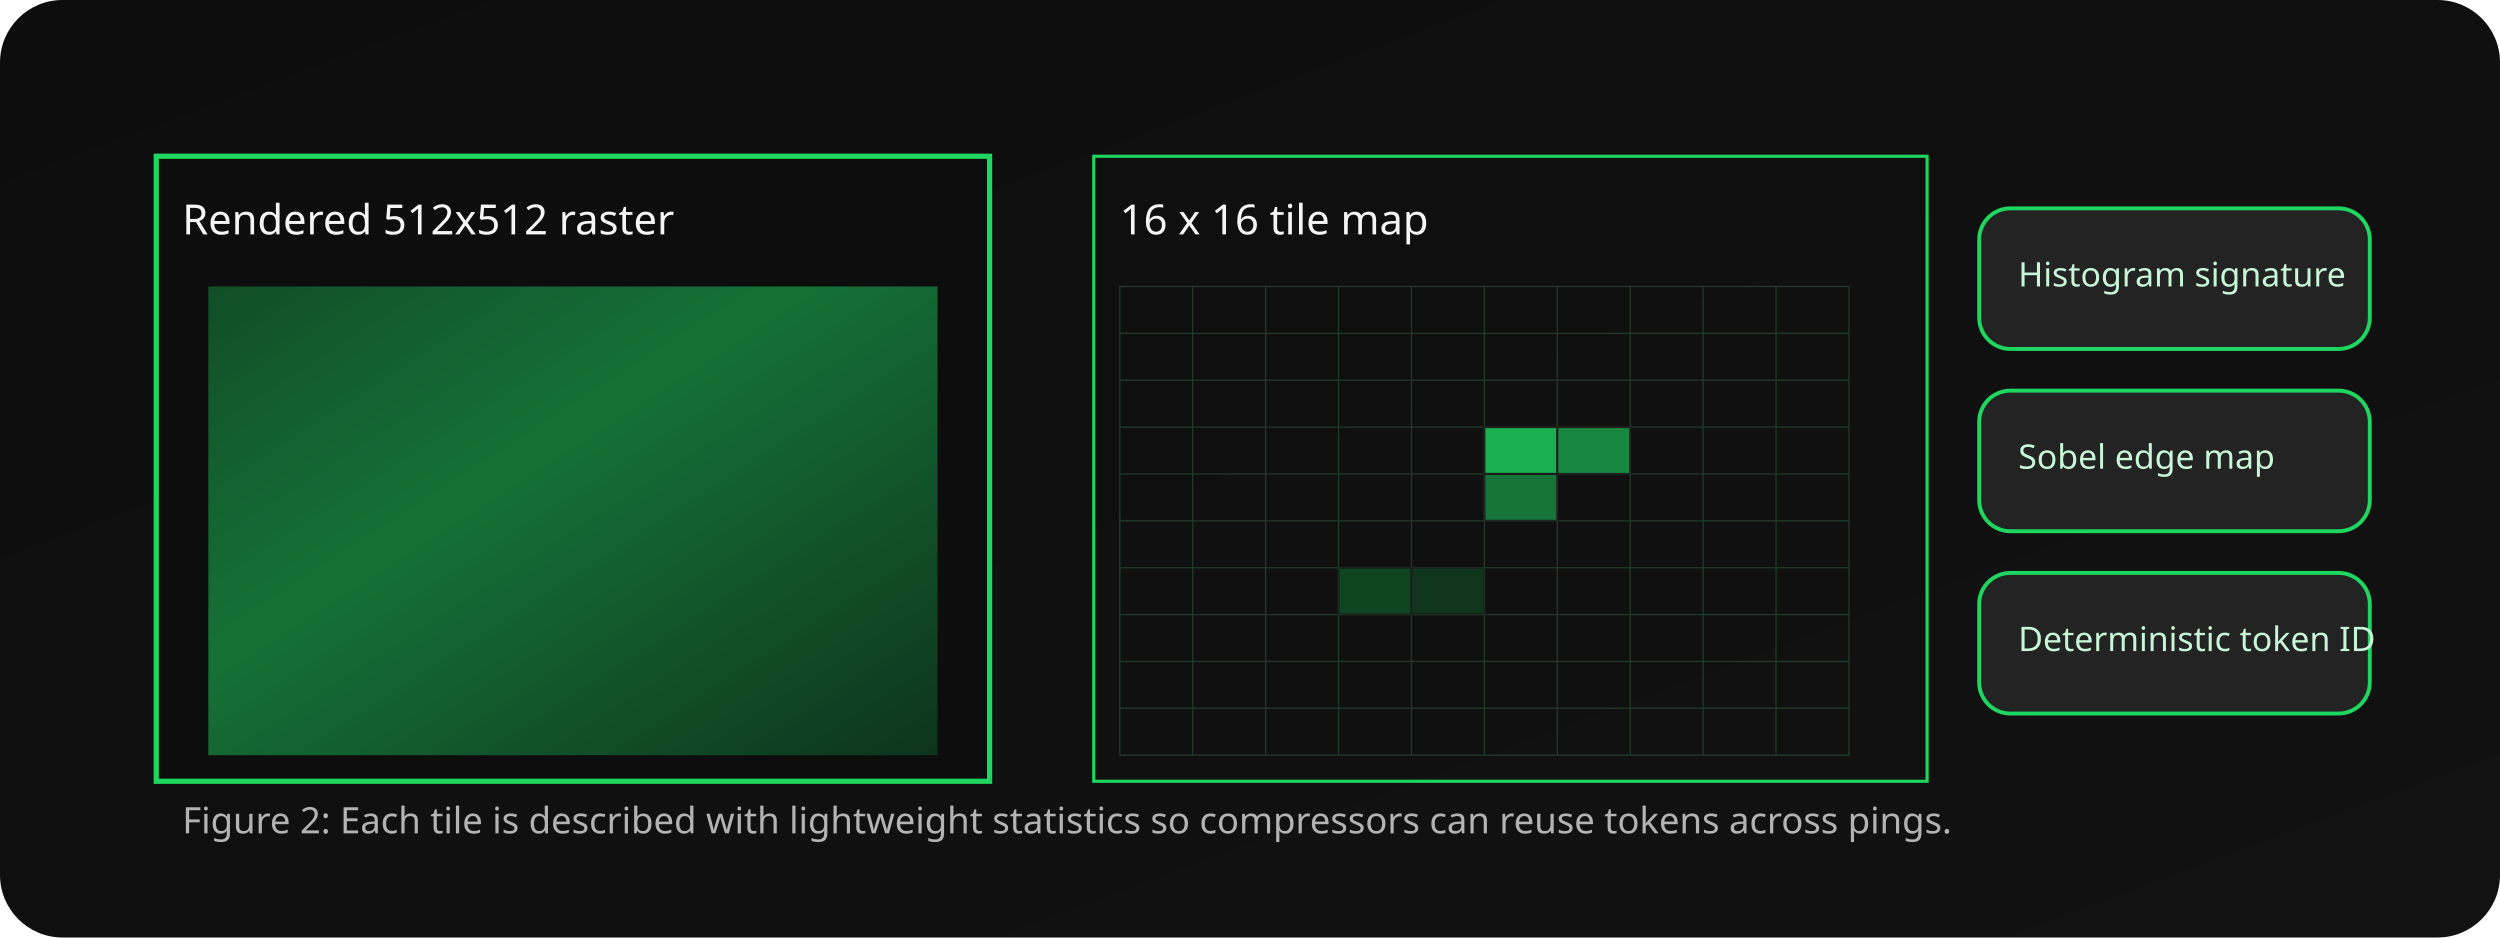
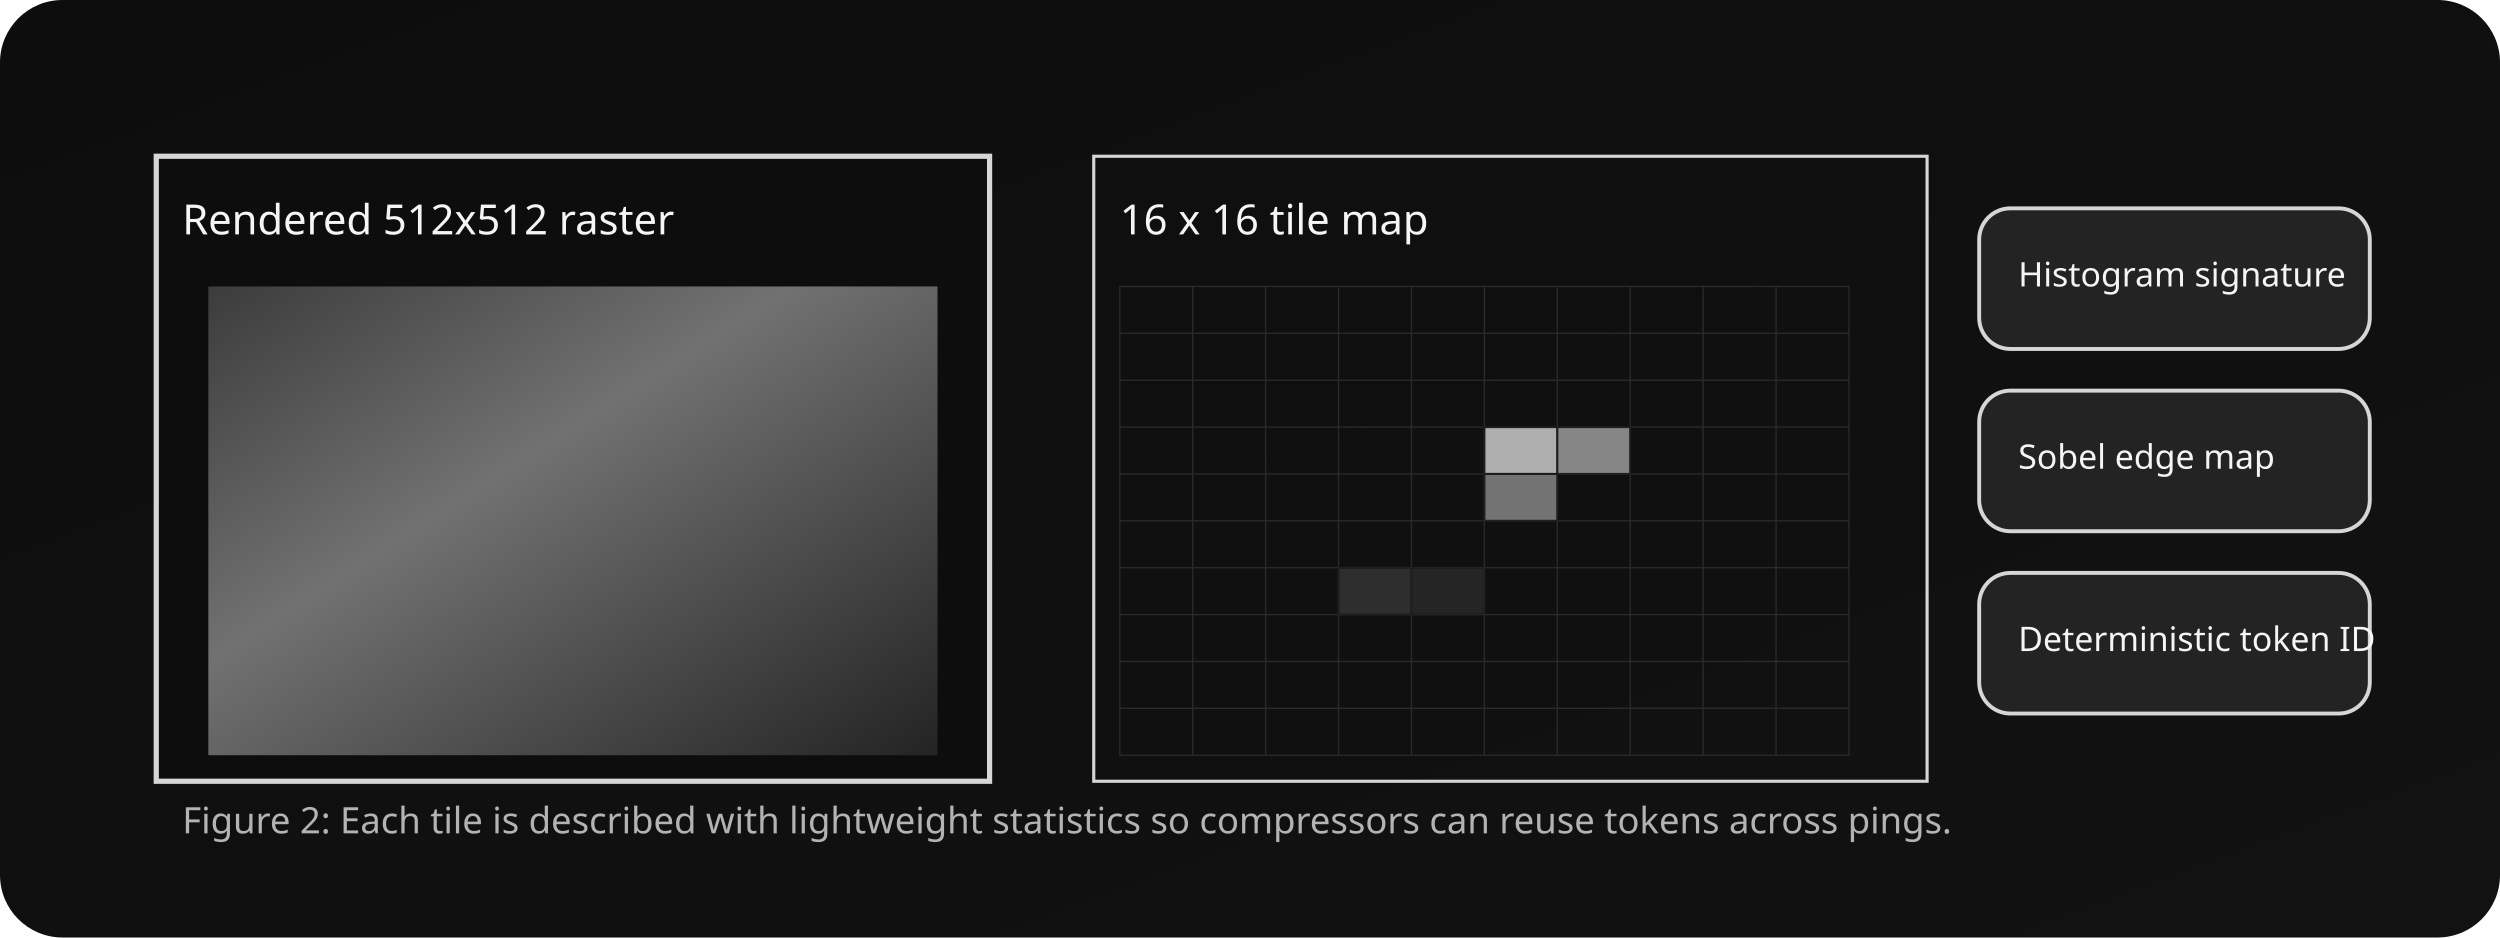
<svg xmlns="http://www.w3.org/2000/svg" width="960" height="360" viewBox="0 0 960 360">
  <defs>
    <linearGradient id="bg2" x1="0" x2="1" y1="0" y2="1">
      <stop offset="0%" stop-color="#0d0d0d" />
      <stop offset="100%" stop-color="#121212" />
    </linearGradient>
    <style>
-       .grid-border { fill:none; stroke:#1ed760; stroke-width:1.2; }
+       .grid-border { fill:none; stroke:#d6d6d6; stroke-width:1.2; }
      .tile { fill:#121212; stroke:#1c1c1c; stroke-width:0.8; }
-       .tile--hot { fill:#1ed760; }
-       .tile--cold { fill:#0d5c2a; }
+       .tile--hot { fill:#d6d6d6; }
+       .tile--cold { fill:#3a3a3a; }
      .label { font-family:"Segoe UI",sans-serif; font-size:16px; fill:#f5f5f5; }
      .caption { font-family:"Segoe UI",sans-serif; font-size:14px; fill:#b3b3b3; }
-       .badge { fill:#232323; stroke:#1ed760; stroke-width:1.5; rx:12; ry:12; }
-       .badge-text { font-family:"Segoe UI",sans-serif; font-size:13px; fill:#c8f7d8; }
+       .badge { fill:#232323; stroke:#d6d6d6; stroke-width:1.5; rx:12; ry:12; }
+       .badge-text { font-family:"Segoe UI",sans-serif; font-size:13px; fill:#f5f5f5; }
    </style>
  </defs>
  <rect width="960" height="360" rx="24" fill="url(#bg2)" />
-   <rect x="60" y="60" width="320" height="240" fill="#0d0d0d" stroke="#1ed760" stroke-width="2" />
+   <rect x="60" y="60" width="320" height="240" fill="#0d0d0d" stroke="#d6d6d6" stroke-width="2" />
  <text class="label" x="70" y="90">Rendered 512x512 raster</text>
  <linearGradient id="scanGrad" x1="0" x2="1" y1="0" y2="1">
-     <stop offset="0" stop-color="#158f41" />
-     <stop offset="0.4" stop-color="#1ed760" />
-     <stop offset="1" stop-color="#0d5c2a" />
+     <stop offset="0" stop-color="#6b6b6b" />
+     <stop offset="0.4" stop-color="#d6d6d6" />
+     <stop offset="1" stop-color="#3a3a3a" />
  </linearGradient>
  <rect x="80" y="110" width="280" height="180" fill="url(#scanGrad)" opacity="0.5" />
  <rect x="420" y="60" width="320" height="240" class="grid-border" />
  <text class="label" x="430" y="90">16 x 16 tile map</text>
  <g transform="translate(430 110)">
-     <rect width="280" height="180" fill="none" stroke="#1f3a28" stroke-width="0.5" />
-     <g stroke="#1f3a28" stroke-width="0.5">
+     <rect width="280" height="180" fill="none" stroke="#2a2a2a" stroke-width="0.5" />
+     <g stroke="#2a2a2a" stroke-width="0.5">
      <path d="M28 0v180" />
      <path d="M56 0v180" />
      <path d="M84 0v180" />
      <path d="M112 0v180" />
      <path d="M140 0v180" />
      <path d="M168 0v180" />
      <path d="M196 0v180" />
      <path d="M224 0v180" />
      <path d="M252 0v180" />
    </g>
-     <g stroke="#1f3a28" stroke-width="0.5">
+     <g stroke="#2a2a2a" stroke-width="0.5">
      <path d="M0 18h280" />
      <path d="M0 36h280" />
      <path d="M0 54h280" />
      <path d="M0 72h280" />
      <path d="M0 90h280" />
      <path d="M0 108h280" />
      <path d="M0 126h280" />
      <path d="M0 144h280" />
      <path d="M0 162h280" />
    </g>
    <rect x="140" y="54" width="28" height="18" class="tile tile--hot" opacity="0.8" />
    <rect x="168" y="54" width="28" height="18" class="tile tile--hot" opacity="0.6" />
    <rect x="140" y="72" width="28" height="18" class="tile tile--hot" opacity="0.5" />
    <rect x="84" y="108" width="28" height="18" class="tile tile--cold" opacity="0.7" />
    <rect x="112" y="108" width="28" height="18" class="tile tile--cold" opacity="0.5" />
  </g>
  <rect class="badge" x="760" y="80" width="150" height="54" />
  <text class="badge-text" x="775" y="110">Histogram signature</text>
  <rect class="badge" x="760" y="150" width="150" height="54" />
  <text class="badge-text" x="775" y="180">Sobel edge map</text>
  <rect class="badge" x="760" y="220" width="150" height="54" />
  <text class="badge-text" x="775" y="250">Deterministic token ID</text>
  <text class="caption" x="70" y="320">Figure 2: Each tile is described with lightweight statistics so compressors can reuse tokens across pings.</text>
</svg>
